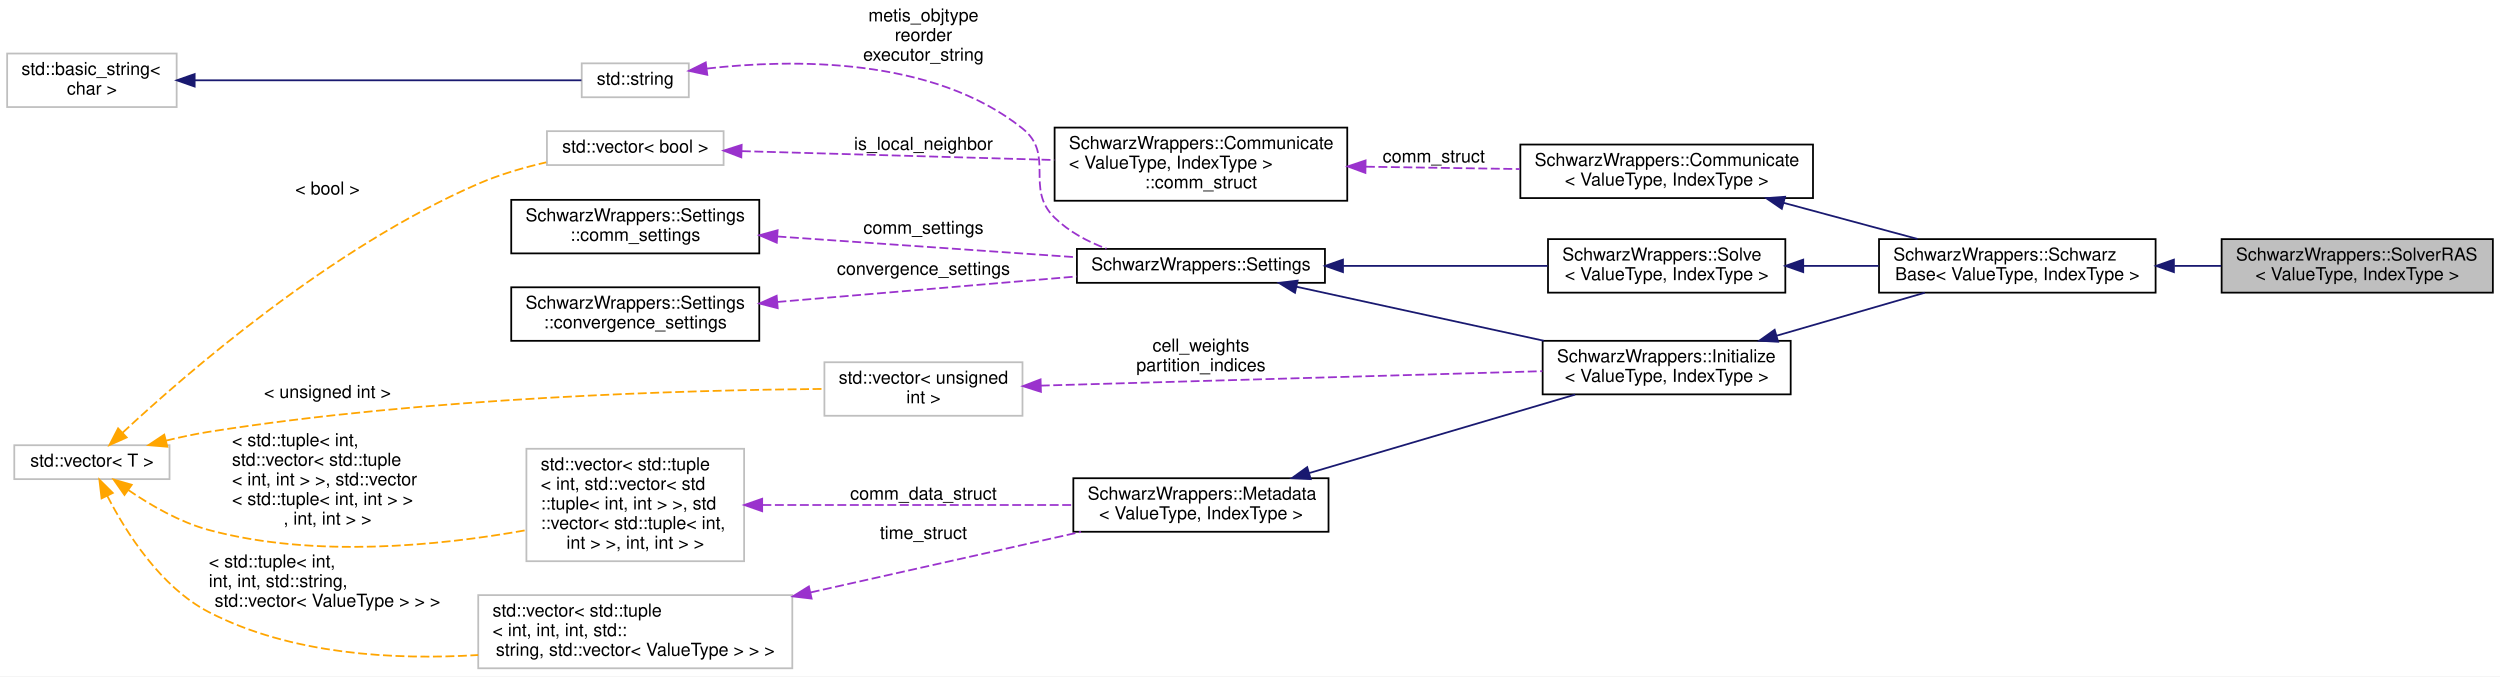
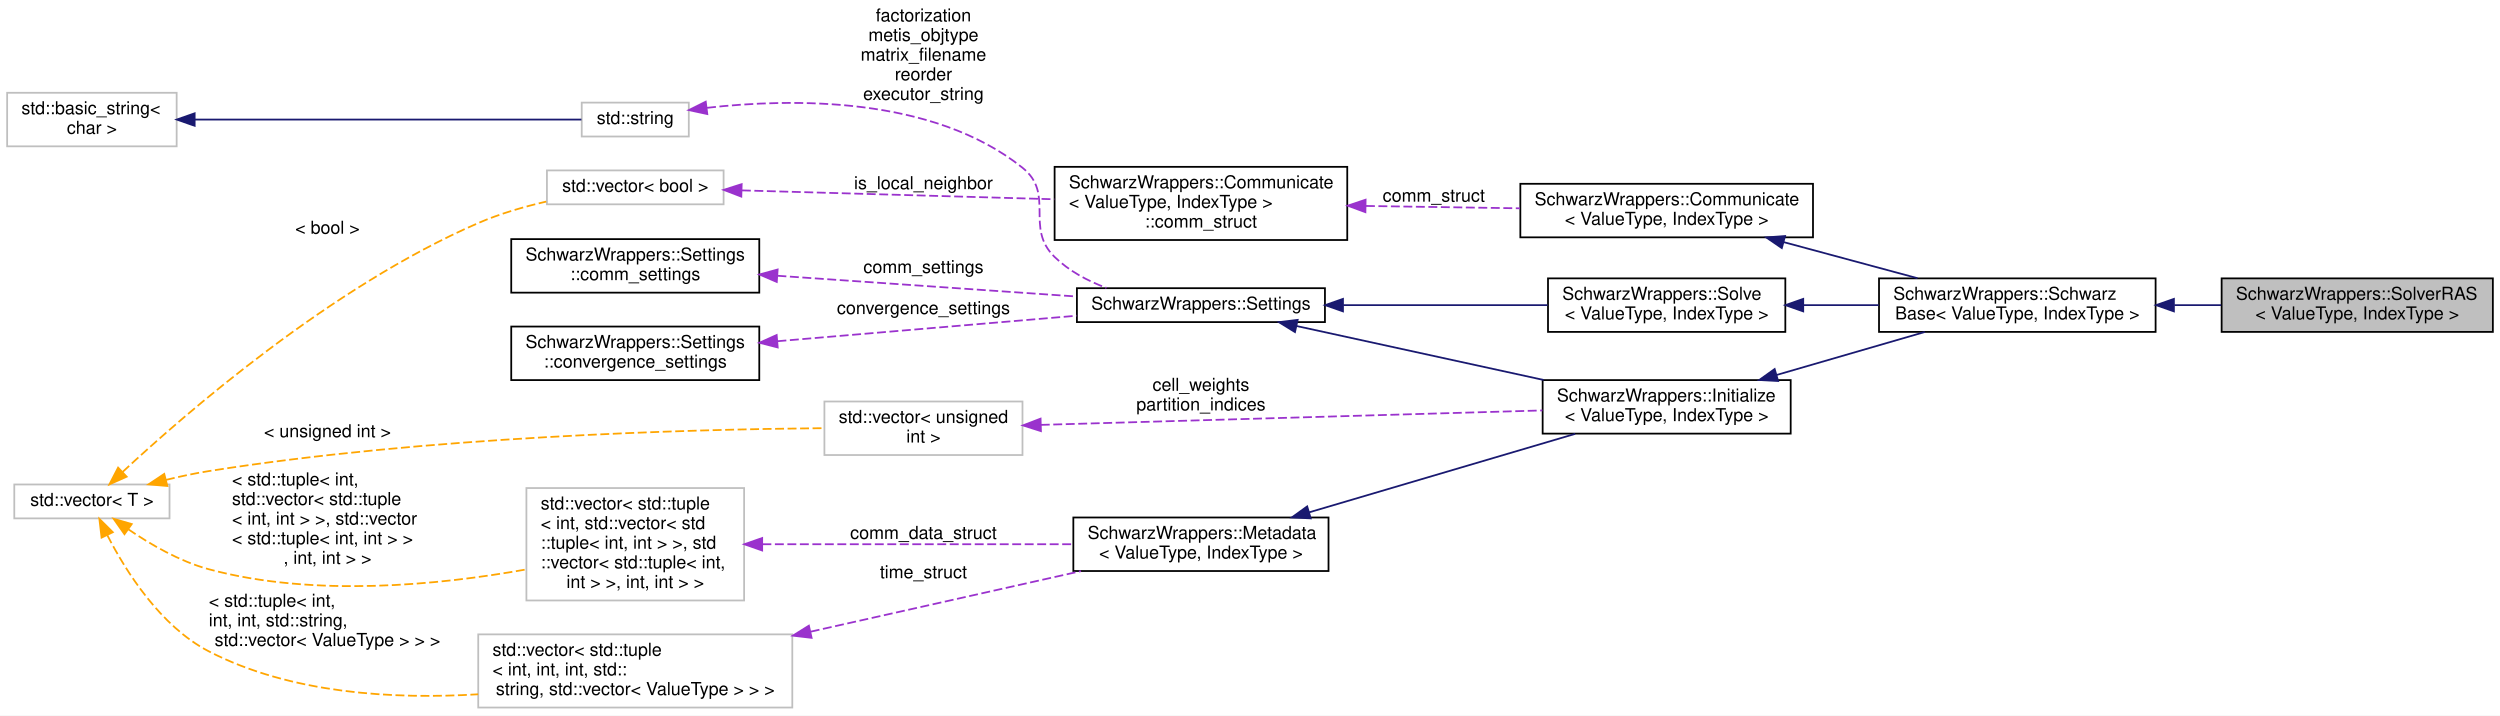
- <svg xmlns="http://www.w3.org/2000/svg" xmlns:xlink="http://www.w3.org/1999/xlink" width="1401pt" height="379pt" viewBox="0.00 0.00 1401.00 379.00">
-   <g id="graph0" class="graph" transform="scale(1 1) rotate(0) translate(4 375)">
-     <polygon fill="#ffffff" stroke="transparent" points="-4,4 -4,-375 1397,-375 1397,4 -4,4" />
+ <svg xmlns="http://www.w3.org/2000/svg" xmlns:xlink="http://www.w3.org/1999/xlink" width="1401pt" height="401pt" viewBox="0.00 0.00 1401.00 401.00">
+   <g id="graph0" class="graph" transform="scale(1 1) rotate(0) translate(4 397)">
+     <polygon fill="#ffffff" stroke="transparent" points="-4,4 -4,-397 1397,-397 1397,4 -4,4" />
    <g id="node1" class="node">
      <polygon fill="#bfbfbf" stroke="#000000" points="1241,-211 1241,-241 1393,-241 1393,-211 1241,-211" />
      <text text-anchor="start" x="1249" y="-229" font-family="Helvetica,sans-Serif" font-size="10.00" fill="#000000">SchwarzWrappers::SolverRAS</text>
      <text text-anchor="middle" x="1317" y="-218" font-family="Helvetica,sans-Serif" font-size="10.00" fill="#000000">&lt; ValueType, IndexType &gt;</text>
    </g>
    <g id="node2" class="node">
      <g id="a_node2">
        <a xlink:href="classSchwarzWrappers_1_1SchwarzBase.html" target="_top" xlink:title="The Base solver class is meant to be the class implementing the common implementations for all the sc...">
          <polygon fill="#ffffff" stroke="#000000" points="1049,-211 1049,-241 1204,-241 1204,-211 1049,-211" />
          <text text-anchor="start" x="1057" y="-229" font-family="Helvetica,sans-Serif" font-size="10.00" fill="#000000">SchwarzWrappers::Schwarz</text>
          <text text-anchor="middle" x="1126.5" y="-218" font-family="Helvetica,sans-Serif" font-size="10.00" fill="#000000">Base&lt; ValueType, IndexType &gt;</text>
        </a>
      </g>
    </g>
    <g id="edge1" class="edge">
      <path fill="none" stroke="#191970" d="M1214.488,-226C1223.25,-226 1232.095,-226 1240.723,-226" />
      <polygon fill="#191970" stroke="#191970" points="1214.258,-222.5 1204.258,-226 1214.258,-229.5 1214.258,-222.5" />
    </g>
    <g id="node3" class="node">
      <g id="a_node3">
        <a xlink:href="classSchwarzWrappers_1_1Initialize.html" target="_top" xlink:title="The initialization class that provides methods for initialization of the solver. ">
          <polygon fill="#ffffff" stroke="#000000" points="860.5,-154 860.5,-184 999.5,-184 999.5,-154 860.5,-154" />
          <text text-anchor="start" x="868.5" y="-172" font-family="Helvetica,sans-Serif" font-size="10.00" fill="#000000">SchwarzWrappers::Initialize</text>
          <text text-anchor="middle" x="930" y="-161" font-family="Helvetica,sans-Serif" font-size="10.00" fill="#000000">&lt; ValueType, IndexType &gt;</text>
        </a>
      </g>
    </g>
    <g id="edge2" class="edge">
      <path fill="none" stroke="#191970" d="M991.514,-186.844C1018.218,-194.59 1049.152,-203.563 1074.665,-210.964" />
      <polygon fill="#191970" stroke="#191970" points="992.464,-183.475 981.885,-184.051 990.514,-190.198 992.464,-183.475" />
    </g>
    <g id="node4" class="node">
      <g id="a_node4">
        <a xlink:href="structSchwarzWrappers_1_1Settings.html" target="_top" xlink:title="The struct that contains the solver settings and the parameters to be set by the user. ">
          <polygon fill="#ffffff" stroke="#000000" points="599.5,-216.5 599.5,-235.5 738.5,-235.5 738.5,-216.5 599.5,-216.5" />
          <text text-anchor="middle" x="669" y="-223.5" font-family="Helvetica,sans-Serif" font-size="10.00" fill="#000000">SchwarzWrappers::Settings</text>
        </a>
      </g>
    </g>
    <g id="edge3" class="edge">
      <path fill="none" stroke="#191970" d="M722.532,-214.309C762.603,-205.558 817.74,-193.517 861.101,-184.047" />
      <polygon fill="#191970" stroke="#191970" points="721.708,-210.906 712.686,-216.459 723.202,-217.745 721.708,-210.906" />
    </g>
    <g id="node17" class="node">
      <g id="a_node17">
        <a xlink:href="classSchwarzWrappers_1_1Solve.html" target="_top" xlink:title="The Solver class the provides the solver and the convergence checking methods. ">
          <polygon fill="#ffffff" stroke="#000000" points="863.5,-211 863.5,-241 996.5,-241 996.5,-211 863.5,-211" />
          <text text-anchor="start" x="871.5" y="-229" font-family="Helvetica,sans-Serif" font-size="10.00" fill="#000000">SchwarzWrappers::Solve</text>
          <text text-anchor="middle" x="930" y="-218" font-family="Helvetica,sans-Serif" font-size="10.00" fill="#000000">&lt; ValueType, IndexType &gt;</text>
        </a>
      </g>
    </g>
    <g id="edge20" class="edge">
      <path fill="none" stroke="#191970" d="M748.759,-226C785.412,-226 828.39,-226 863.294,-226" />
      <polygon fill="#191970" stroke="#191970" points="748.6,-222.5 738.6,-226 748.6,-229.5 748.6,-222.5" />
    </g>
    <g id="node5" class="node">
      <g id="a_node5">
        <a xlink:href="structSchwarzWrappers_1_1Settings_1_1convergence__settings.html" target="_top" xlink:title="The various convergence settings available. ">
          <polygon fill="#ffffff" stroke="#000000" points="282.5,-184 282.5,-214 421.5,-214 421.5,-184 282.5,-184" />
          <text text-anchor="start" x="290.5" y="-202" font-family="Helvetica,sans-Serif" font-size="10.00" fill="#000000">SchwarzWrappers::Settings</text>
          <text text-anchor="middle" x="352" y="-191" font-family="Helvetica,sans-Serif" font-size="10.00" fill="#000000">::convergence_settings</text>
        </a>
      </g>
    </g>
    <g id="edge4" class="edge">
      <path fill="none" stroke="#9a32cd" stroke-dasharray="5,2" d="M431.678,-205.786C483.279,-210.181 549.832,-215.85 599.322,-220.065" />
      <polygon fill="#9a32cd" stroke="#9a32cd" points="431.828,-202.287 421.567,-204.925 431.234,-209.261 431.828,-202.287" />
      <text text-anchor="middle" x="513.5" y="-221" font-family="Helvetica,sans-Serif" font-size="10.00" fill="#000000"> convergence_settings</text>
    </g>
    <g id="node6" class="node">
      <g id="a_node6">
        <a xlink:title="STL class. ">
          <polygon fill="#ffffff" stroke="#bfbfbf" points="322,-320.5 322,-339.5 382,-339.5 382,-320.5 322,-320.5" />
          <text text-anchor="middle" x="352" y="-327.5" font-family="Helvetica,sans-Serif" font-size="10.00" fill="#000000">std::string</text>
        </a>
      </g>
    </g>
    <g id="edge5" class="edge">
      <path fill="none" stroke="#9a32cd" stroke-dasharray="5,2" d="M392.227,-336.584C439.75,-341.992 518.693,-343.227 569,-303 587.446,-288.25 570.072,-269.47 587,-253 595.057,-245.161 605.431,-239.598 616.073,-235.65" />
      <polygon fill="#9a32cd" stroke="#9a32cd" points="392.368,-333.074 382.01,-335.301 391.496,-340.02 392.368,-333.074" />
-       <text text-anchor="middle" x="513.5" y="-363" font-family="Helvetica,sans-Serif" font-size="10.00" fill="#000000"> metis_objtype</text>
+       <text text-anchor="middle" x="513.5" y="-385" font-family="Helvetica,sans-Serif" font-size="10.00" fill="#000000"> factorization</text>
+       <text text-anchor="middle" x="513.5" y="-374" font-family="Helvetica,sans-Serif" font-size="10.00" fill="#000000">metis_objtype</text>
+       <text text-anchor="middle" x="513.5" y="-363" font-family="Helvetica,sans-Serif" font-size="10.00" fill="#000000">matrix_filename</text>
      <text text-anchor="middle" x="513.5" y="-352" font-family="Helvetica,sans-Serif" font-size="10.00" fill="#000000">reorder</text>
      <text text-anchor="middle" x="513.5" y="-341" font-family="Helvetica,sans-Serif" font-size="10.00" fill="#000000">executor_string</text>
    </g>
    <g id="node7" class="node">
      <polygon fill="#ffffff" stroke="#bfbfbf" points="0,-315 0,-345 95,-345 95,-315 0,-315" />
      <text text-anchor="start" x="8" y="-333" font-family="Helvetica,sans-Serif" font-size="10.00" fill="#000000">std::basic_string&lt;</text>
      <text text-anchor="middle" x="47.5" y="-322" font-family="Helvetica,sans-Serif" font-size="10.00" fill="#000000"> char &gt;</text>
    </g>
    <g id="edge6" class="edge">
      <path fill="none" stroke="#191970" d="M105.085,-330C169.529,-330 271.486,-330 321.83,-330" />
      <polygon fill="#191970" stroke="#191970" points="105.078,-326.5 95.078,-330 105.078,-333.5 105.078,-326.5" />
    </g>
    <g id="node8" class="node">
      <g id="a_node8">
        <a xlink:href="structSchwarzWrappers_1_1Settings_1_1comm__settings.html" target="_top" xlink:title="The settings for the various available communication paradigms. ">
          <polygon fill="#ffffff" stroke="#000000" points="282.5,-233 282.5,-263 421.5,-263 421.5,-233 282.5,-233" />
          <text text-anchor="start" x="290.5" y="-251" font-family="Helvetica,sans-Serif" font-size="10.00" fill="#000000">SchwarzWrappers::Settings</text>
          <text text-anchor="middle" x="352" y="-240" font-family="Helvetica,sans-Serif" font-size="10.00" fill="#000000">::comm_settings</text>
        </a>
      </g>
    </g>
    <g id="edge7" class="edge">
      <path fill="none" stroke="#9a32cd" stroke-dasharray="5,2" d="M431.678,-242.47C483.279,-238.889 549.832,-234.27 599.322,-230.836" />
      <polygon fill="#9a32cd" stroke="#9a32cd" points="431.301,-238.988 421.567,-243.172 431.785,-245.971 431.301,-238.988" />
      <text text-anchor="middle" x="513.5" y="-244" font-family="Helvetica,sans-Serif" font-size="10.00" fill="#000000"> comm_settings</text>
    </g>
    <g id="node9" class="node">
      <g id="a_node9">
        <a xlink:href="structSchwarzWrappers_1_1Metadata.html" target="_top" xlink:title="The solver metadata struct. ">
          <polygon fill="#ffffff" stroke="#000000" points="597.5,-77 597.5,-107 740.5,-107 740.5,-77 597.5,-77" />
          <text text-anchor="start" x="605.5" y="-95" font-family="Helvetica,sans-Serif" font-size="10.00" fill="#000000">SchwarzWrappers::Metadata</text>
          <text text-anchor="middle" x="669" y="-84" font-family="Helvetica,sans-Serif" font-size="10.00" fill="#000000">&lt; ValueType, IndexType &gt;</text>
        </a>
      </g>
    </g>
    <g id="edge8" class="edge">
      <path fill="none" stroke="#191970" d="M729.627,-109.886C774.848,-123.227 835.943,-141.251 878.74,-153.877" />
      <polygon fill="#191970" stroke="#191970" points="730.525,-106.502 719.943,-107.029 728.544,-113.216 730.525,-106.502" />
    </g>
    <g id="node10" class="node">
      <polygon fill="#ffffff" stroke="#bfbfbf" points="264,-.5 264,-41.5 440,-41.5 440,-.5 264,-.5" />
      <text text-anchor="start" x="272" y="-29.5" font-family="Helvetica,sans-Serif" font-size="10.00" fill="#000000">std::vector&lt; std::tuple</text>
      <text text-anchor="start" x="272" y="-18.5" font-family="Helvetica,sans-Serif" font-size="10.00" fill="#000000">&lt; int, int, int, std::</text>
      <text text-anchor="middle" x="352" y="-7.5" font-family="Helvetica,sans-Serif" font-size="10.00" fill="#000000">string, std::vector&lt; ValueType &gt; &gt; &gt;</text>
    </g>
    <g id="edge9" class="edge">
      <path fill="none" stroke="#9a32cd" stroke-dasharray="5,2" d="M450.33,-43.023C499.509,-54.038 557.764,-67.086 601.775,-76.943" />
      <polygon fill="#9a32cd" stroke="#9a32cd" points="450.825,-39.548 440.302,-40.778 449.295,-46.379 450.825,-39.548" />
      <text text-anchor="middle" x="513.5" y="-73" font-family="Helvetica,sans-Serif" font-size="10.00" fill="#000000"> time_struct</text>
    </g>
    <g id="node11" class="node">
      <g id="a_node11">
        <a xlink:title="STL class. ">
          <polygon fill="#ffffff" stroke="#bfbfbf" points="4,-106.5 4,-125.5 91,-125.5 91,-106.5 4,-106.5" />
          <text text-anchor="middle" x="47.5" y="-113.5" font-family="Helvetica,sans-Serif" font-size="10.00" fill="#000000">std::vector&lt; T &gt;</text>
        </a>
      </g>
    </g>
    <g id="edge10" class="edge">
      <path fill="none" stroke="#ffa500" stroke-dasharray="5,2" d="M56.151,-97.055C66.496,-76.899 85.879,-46.025 113,-32 158.935,-8.246 216.718,-4.995 263.961,-7.922" />
      <polygon fill="#ffa500" stroke="#ffa500" points="52.919,-95.698 51.688,-106.221 59.213,-98.763 52.919,-95.698" />
      <text text-anchor="start" x="113" y="-57" font-family="Helvetica,sans-Serif" font-size="10.00" fill="#000000"> &lt; std::tuple&lt; int,</text>
      <text text-anchor="start" x="113" y="-46" font-family="Helvetica,sans-Serif" font-size="10.00" fill="#000000"> int, int, std::string,</text>
      <text text-anchor="middle" x="179.5" y="-35" font-family="Helvetica,sans-Serif" font-size="10.00" fill="#000000"> std::vector&lt; ValueType &gt; &gt; &gt;</text>
    </g>
    <g id="node12" class="node">
      <polygon fill="#ffffff" stroke="#bfbfbf" points="291,-60.5 291,-123.5 413,-123.5 413,-60.5 291,-60.5" />
      <text text-anchor="start" x="299" y="-111.5" font-family="Helvetica,sans-Serif" font-size="10.00" fill="#000000">std::vector&lt; std::tuple</text>
      <text text-anchor="start" x="299" y="-100.5" font-family="Helvetica,sans-Serif" font-size="10.00" fill="#000000">&lt; int, std::vector&lt; std</text>
      <text text-anchor="start" x="299" y="-89.5" font-family="Helvetica,sans-Serif" font-size="10.00" fill="#000000">::tuple&lt; int, int &gt; &gt;, std</text>
      <text text-anchor="start" x="299" y="-78.5" font-family="Helvetica,sans-Serif" font-size="10.00" fill="#000000">::vector&lt; std::tuple&lt; int,</text>
      <text text-anchor="middle" x="352" y="-67.5" font-family="Helvetica,sans-Serif" font-size="10.00" fill="#000000"> int &gt; &gt;, int, int &gt; &gt;</text>
    </g>
    <g id="edge12" class="edge">
      <path fill="none" stroke="#ffa500" stroke-dasharray="5,2" d="M67.847,-100.427C80.183,-91.984 96.655,-82.398 113,-78 171.9,-62.151 241.809,-69.073 290.751,-77.868" />
      <polygon fill="#ffa500" stroke="#ffa500" points="65.755,-97.62 59.655,-106.282 69.826,-103.314 65.755,-97.62" />
      <text text-anchor="start" x="126" y="-125" font-family="Helvetica,sans-Serif" font-size="10.00" fill="#000000"> &lt; std::tuple&lt; int,</text>
      <text text-anchor="start" x="126" y="-114" font-family="Helvetica,sans-Serif" font-size="10.00" fill="#000000"> std::vector&lt; std::tuple</text>
      <text text-anchor="start" x="126" y="-103" font-family="Helvetica,sans-Serif" font-size="10.00" fill="#000000">&lt; int, int &gt; &gt;, std::vector</text>
      <text text-anchor="start" x="126" y="-92" font-family="Helvetica,sans-Serif" font-size="10.00" fill="#000000">&lt; std::tuple&lt; int, int &gt; &gt;</text>
      <text text-anchor="middle" x="179.5" y="-81" font-family="Helvetica,sans-Serif" font-size="10.00" fill="#000000">, int, int &gt; &gt;</text>
    </g>
    <g id="node13" class="node">
      <polygon fill="#ffffff" stroke="#bfbfbf" points="458,-142 458,-172 569,-172 569,-142 458,-142" />
      <text text-anchor="start" x="466" y="-160" font-family="Helvetica,sans-Serif" font-size="10.00" fill="#000000">std::vector&lt; unsigned</text>
      <text text-anchor="middle" x="513.5" y="-149" font-family="Helvetica,sans-Serif" font-size="10.00" fill="#000000"> int &gt;</text>
    </g>
    <g id="edge14" class="edge">
      <path fill="none" stroke="#ffa500" stroke-dasharray="5,2" d="M89,-128.062C96.911,-129.993 105.167,-131.761 113,-133 234.949,-152.292 380.024,-156.375 457.74,-157.061" />
      <polygon fill="#ffa500" stroke="#ffa500" points="89.777,-124.648 79.221,-125.556 88.039,-131.429 89.777,-124.648" />
      <text text-anchor="middle" x="179.5" y="-152" font-family="Helvetica,sans-Serif" font-size="10.00" fill="#000000"> &lt; unsigned int &gt;</text>
    </g>
    <g id="node16" class="node">
      <polygon fill="#ffffff" stroke="#bfbfbf" points="302.5,-282.5 302.5,-301.5 401.5,-301.5 401.5,-282.5 302.5,-282.5" />
      <text text-anchor="middle" x="352" y="-289.5" font-family="Helvetica,sans-Serif" font-size="10.00" fill="#000000">std::vector&lt; bool &gt;</text>
    </g>
    <g id="edge18" class="edge">
      <path fill="none" stroke="#ffa500" stroke-dasharray="5,2" d="M64.711,-132.525C99.372,-164.804 181.353,-236.199 264,-272 275.933,-277.169 289.378,-281.089 302.101,-284.026" />
      <polygon fill="#ffa500" stroke="#ffa500" points="66.99,-129.864 57.312,-125.555 62.191,-134.959 66.99,-129.864" />
      <text text-anchor="middle" x="179.5" y="-266" font-family="Helvetica,sans-Serif" font-size="10.00" fill="#000000"> &lt; bool &gt;</text>
    </g>
    <g id="edge11" class="edge">
      <path fill="none" stroke="#9a32cd" stroke-dasharray="5,2" d="M423.251,-92C475.167,-92 545.223,-92 597.254,-92" />
      <polygon fill="#9a32cd" stroke="#9a32cd" points="423.121,-88.5 413.121,-92 423.121,-95.5 423.121,-88.5" />
      <text text-anchor="middle" x="513.5" y="-95" font-family="Helvetica,sans-Serif" font-size="10.00" fill="#000000"> comm_data_struct</text>
    </g>
    <g id="edge13" class="edge">
      <path fill="none" stroke="#9a32cd" stroke-dasharray="5,2" d="M579.257,-158.895C655.92,-161.103 782.083,-164.738 860.369,-166.994" />
      <polygon fill="#9a32cd" stroke="#9a32cd" points="579.336,-155.395 569.239,-158.606 579.134,-162.393 579.336,-155.395" />
      <text text-anchor="middle" x="669" y="-178" font-family="Helvetica,sans-Serif" font-size="10.00" fill="#000000"> cell_weights</text>
      <text text-anchor="middle" x="669" y="-167" font-family="Helvetica,sans-Serif" font-size="10.00" fill="#000000">partition_indices</text>
    </g>
    <g id="node14" class="node">
      <g id="a_node14">
        <a xlink:href="classSchwarzWrappers_1_1Communicate.html" target="_top" xlink:title="The communication class that provides the methods for the communication between the subdomains...">
          <polygon fill="#ffffff" stroke="#000000" points="848,-264 848,-294 1012,-294 1012,-264 848,-264" />
          <text text-anchor="start" x="856" y="-282" font-family="Helvetica,sans-Serif" font-size="10.00" fill="#000000">SchwarzWrappers::Communicate</text>
          <text text-anchor="middle" x="930" y="-271" font-family="Helvetica,sans-Serif" font-size="10.00" fill="#000000">&lt; ValueType, IndexType &gt;</text>
        </a>
      </g>
    </g>
    <g id="edge15" class="edge">
      <path fill="none" stroke="#191970" d="M995.636,-261.297C1019.93,-254.744 1047.226,-247.382 1070.577,-241.083" />
      <polygon fill="#191970" stroke="#191970" points="994.527,-257.971 985.783,-263.954 996.35,-264.729 994.527,-257.971" />
    </g>
    <g id="node15" class="node">
      <g id="a_node15">
        <a xlink:href="structSchwarzWrappers_1_1Communicate_1_1comm__struct.html" target="_top" xlink:title="The communication struct used to store the communication data. ">
          <polygon fill="#ffffff" stroke="#000000" points="587,-262.5 587,-303.5 751,-303.5 751,-262.5 587,-262.5" />
          <text text-anchor="start" x="595" y="-291.5" font-family="Helvetica,sans-Serif" font-size="10.00" fill="#000000">SchwarzWrappers::Communicate</text>
          <text text-anchor="start" x="595" y="-280.5" font-family="Helvetica,sans-Serif" font-size="10.00" fill="#000000">&lt; ValueType, IndexType &gt;</text>
          <text text-anchor="middle" x="669" y="-269.5" font-family="Helvetica,sans-Serif" font-size="10.00" fill="#000000">::comm_struct</text>
        </a>
      </g>
    </g>
    <g id="edge16" class="edge">
      <path fill="none" stroke="#9a32cd" stroke-dasharray="5,2" d="M761.463,-281.583C789.601,-281.152 820.324,-280.681 847.741,-280.261" />
      <polygon fill="#9a32cd" stroke="#9a32cd" points="761.169,-278.087 751.224,-281.74 761.276,-285.086 761.169,-278.087" />
      <text text-anchor="middle" x="799.5" y="-284" font-family="Helvetica,sans-Serif" font-size="10.00" fill="#000000"> comm_struct</text>
    </g>
    <g id="edge17" class="edge">
      <path fill="none" stroke="#9a32cd" stroke-dasharray="5,2" d="M411.752,-290.304C461.227,-288.899 532.04,-286.889 586.849,-285.332" />
      <polygon fill="#9a32cd" stroke="#9a32cd" points="411.428,-286.811 401.531,-290.594 411.627,-293.808 411.428,-286.811" />
      <text text-anchor="middle" x="513.5" y="-291" font-family="Helvetica,sans-Serif" font-size="10.00" fill="#000000"> is_local_neighbor</text>
    </g>
    <g id="edge19" class="edge">
      <path fill="none" stroke="#191970" d="M1006.924,-226C1020.696,-226 1035.055,-226 1048.847,-226" />
      <polygon fill="#191970" stroke="#191970" points="1006.526,-222.5 996.526,-226 1006.526,-229.5 1006.526,-222.5" />
    </g>
  </g>
</svg>
